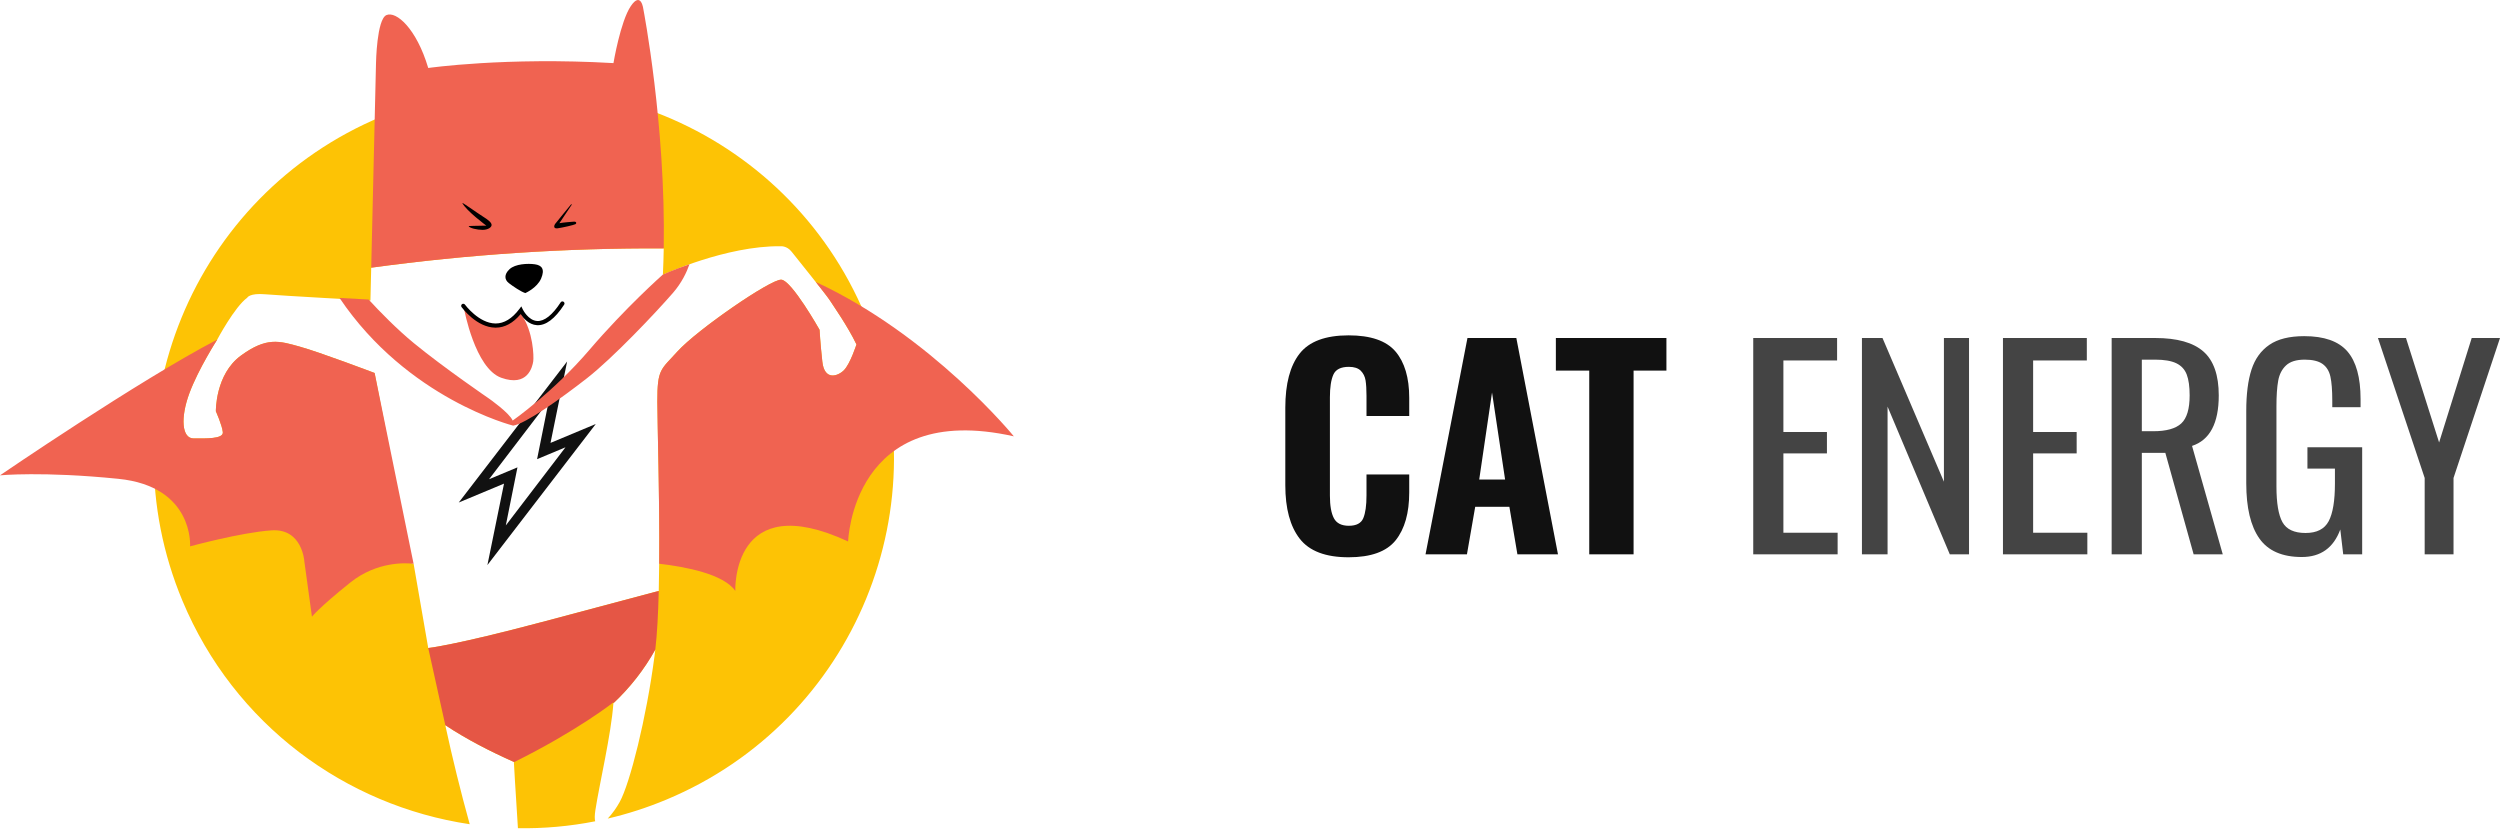
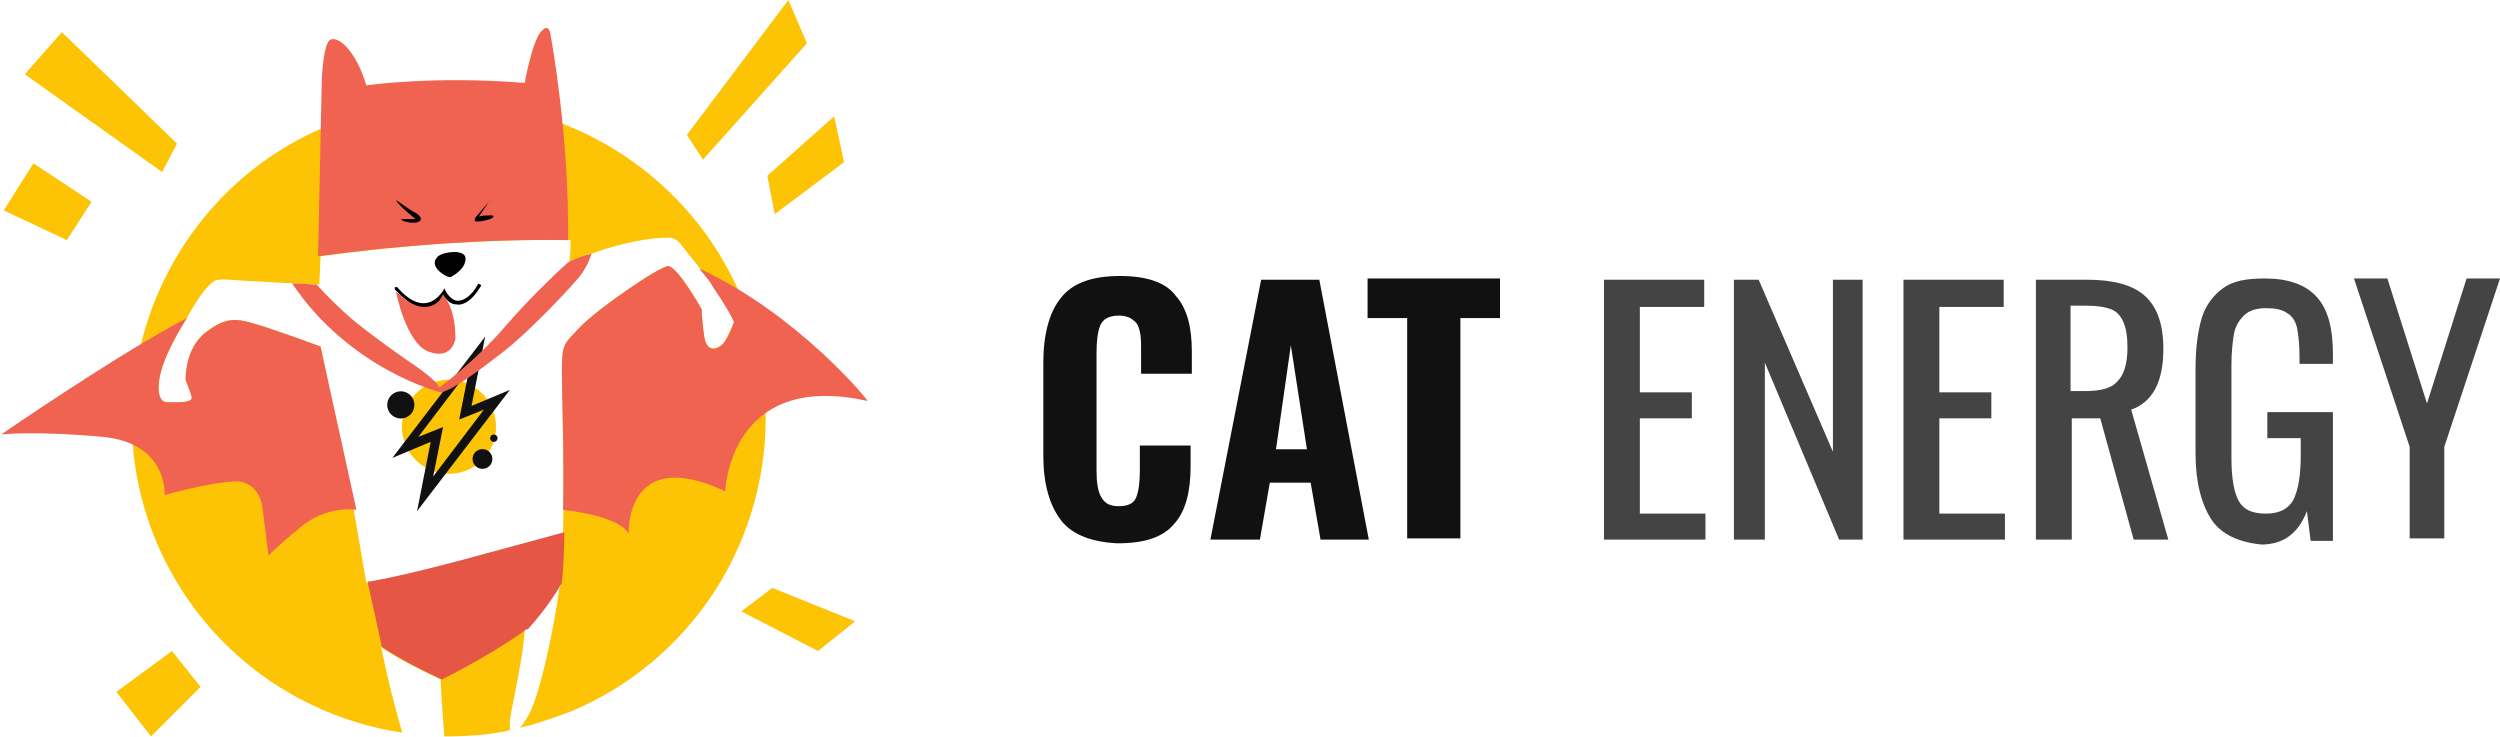
- <svg xmlns="http://www.w3.org/2000/svg" height="76.094" width="229.685">
-   <defs>
-     <clipPath id="a" clipPathUnits="userSpaceOnUse">
-       <path d="M0 57.07h172.264V0H0z" />
-     </clipPath>
-   </defs>
-   <g clip-path="url(#a)" transform="matrix(1.33333 0 0 -1.33333 0 76.094)">
-     <path d="M58.153 31.562c-.432-.432-1.344-.72-1.488.576-.143 1.295-.192 2.207-.192 2.207s-1.92 3.406-2.638 3.454c-.72.048-5.806-3.454-7.15-4.942-1.16-1.283-1.391-1.199-1.391-3.454 0-1.706.219-8.132.098-13.05 0 0-2.161-.577-8.111-2.16-5.95-1.584-7.773-1.776-7.773-1.776L28.5 18.223l-.003.001a1.031 1.031 0 01-.04.006h-.001l-.035.005-.05.007-2.558 13.128s-3.791 1.44-5.182 1.823c-1.392.384-2.255.672-4.03-.624-1.776-1.295-1.728-3.838-1.728-3.838s.432-.96.48-1.44c.048-.479-1.2-.43-2.015-.43-.816 0-.912 1.438-.288 3.118.623 1.68 1.919 3.694 1.919 3.694s1.2 2.255 2.063 2.88c0 0 .144.335 1.248.24 1.103-.097 7.245-.433 7.245-.433l.053 2.265a143.65 143.65 0 0020.157 1.33 61.765 61.765 0 00-.058-1.82s4.366 2.015 8.109 1.968c0 0 .43.047.767-.384.336-.432 2.399-2.975 2.639-3.359.24-.384 1.2-1.727 1.823-3.023 0 0-.431-1.343-.863-1.775m1.472 3.77c-5.43 12.992-20.362 19.125-33.355 13.696-12.993-5.427-19.125-20.36-13.697-33.354C16.143 7.127 23.827 1.55 32.366.277a121.472 121.472 0 00-1.684 6.826c1.492-.988 3.075-1.797 4.748-2.544l-.02-.01s.118-2.147.278-4.546a25.353 25.353 0 015.324.476c-.042.157-.043.403.012.76.285 1.853 1.087 5.212 1.243 7.374a15.21 15.21 0 012.887 3.697l-.004-.037-.054-.43c-.552-4.247-1.697-8.776-2.393-10.029a5.756 5.756 0 00-.826-1.148c1.362.318 2.716.753 4.05 1.311C58.92 7.405 65.053 22.338 59.625 35.331" fill="#fdc305" />
-     <path d="M56.21 37.643c.472-.595.883-1.124.982-1.283.241-.384 1.2-1.727 1.824-3.023 0 0-.432-1.343-.864-1.775-.432-.432-1.343-.719-1.487.576-.144 1.296-.192 2.207-.192 2.207s-1.919 3.407-2.639 3.455c-.72.048-5.806-3.455-7.149-4.942-1.16-1.284-1.392-1.2-1.392-3.455 0-1.495.17-6.621.13-11.177 1.8-.208 4.446-.707 5.244-1.874 0 0-.288 7.149 7.773 3.407 0 0 .288 9.74 11.42 7.245 0 0-5.644 6.929-13.65 10.639m-10.475 2.313c.145 8.476-1.4 16.46-1.4 16.46s-.145 1.296-.865.24c-.719-1.055-1.199-3.934-1.199-3.934-7.437.431-12.763-.336-12.763-.336-.816 2.735-2.207 3.934-2.879 3.646-.672-.287-.72-3.31-.72-3.31l-.33-14.096a143.645 143.645 0 0020.156 1.33" fill="#f06351" />
-     <path d="M45.154 12.31c.126 1.061.2 2.475.238 4.042l-8.111-2.159c-5.95-1.583-7.773-1.775-7.773-1.775l1.104-4.99.07-.325c1.492-.987 3.075-1.797 4.748-2.544 4.354 2.155 6.84 4.117 6.84 4.117 0-.021-.002-.042-.003-.062a15.205 15.205 0 012.887 3.696" fill="#e55645" />
-     <path d="M31.86 43.078c-.047.09 1.02-.68 1.404-.92.384-.24.61-.423.61-.591 0-.168-.264-.336-.624-.336s-.912.12-.959.264c0 0 .6.024.935.024h.288s-1.39 1.03-1.655 1.559m7.471-.114s-1.047-1.273-1.086-1.332c-.04-.059-.166-.34.185-.293.35.05 1.11.225 1.217.283.108.06.07.196-.116.175-.205-.02-.682-.048-.985-.106l.841 1.26s.026.118-.057.013m-3.131-6.088s.81.351 1.09 1.007c.278.657.035.912-.442.978-.477.066-1.34.03-1.736-.339-.396-.369-.342-.729-.054-.954.288-.224.845-.602 1.142-.692" />
-     <path d="M35.793 35.625s-.179-.372-.458-.594a1.727 1.727 0 00-1.017-.386c-.638-.033-1.055.17-1.45.445-.204.141-.396.254-.533.442a.949.949 0 01-.356.252s.747-4.097 2.564-4.745c1.817-.647 2.143.75 2.2 1.133.048.326 0 2.081-.82 3.222-.015.303-.03.1-.13.231" fill="#f06351" />
-     <path d="M34.153 34.493h-.016c-1.292.011-2.29 1.36-2.332 1.418a.144.144 0 00.233.17c.01-.014.956-1.29 2.103-1.3h.012c.584 0 1.131.333 1.627.99l.142.188.103-.213c.003-.007.372-.755.987-.794.497-.03 1.053.411 1.616 1.278a.144.144 0 10.241-.157c-.633-.974-1.264-1.447-1.876-1.408-.563.036-.942.495-1.117.764-.519-.622-1.098-.936-1.723-.936" />
-     <path d="M33.698 24.049l4.113 5.385-.803-4.002 1.958.818-4.113-5.385.803 4.002zm7.356 3.807l-3.12-1.304 1.145 5.612-7.469-9.72 3.12 1.303-1.145-5.612z" fill="#111" />
-     <path d="M45.678 38.154s-2.543-2.244-5.062-5.189c-2.52-2.945-5.29-4.874-5.29-4.874-.216.526-1.62 1.508-1.62 1.508s-3.13 2.138-5.181 3.822c-1.18.967-2.346 2.165-3.125 3.01-.292.015-1.065.057-2.005.11 4.69-6.969 11.967-8.8 11.967-8.8.864.14 3.275 1.858 5.074 3.26 1.799 1.403 4.75 4.523 5.938 5.891.6.692.943 1.42 1.135 1.97-1.11-.383-1.831-.708-1.831-.708M25.814 31.37s-3.791 1.44-5.182 1.823c-1.391.385-2.255.673-4.03-.623-1.775-1.296-1.727-3.839-1.727-3.839s.43-.96.48-1.44c.047-.479-1.2-.43-2.016-.43-.816 0-.911 1.438-.288 3.117.624 1.68 1.92 3.695 1.92 3.695C9.549 30.843 0 24.317 0 24.317s2.926.287 8.156-.24c5.23-.528 4.942-4.654 4.942-4.654s3.503.96 5.614 1.103c2.11.144 2.255-2.11 2.255-2.11l.528-3.839s.48.623 2.639 2.351c1.852 1.483 3.867 1.356 4.365 1.295z" fill="#f06351" />
-     <path d="M89.559 19.95c-.663.853-.994 2.082-.994 3.69v5.337c0 1.644.328 2.886.985 3.726.656.84 1.782 1.26 3.377 1.26 1.52 0 2.597-.37 3.23-1.112.63-.742.947-1.807.947-3.193v-1.251H94.16v1.379c0 .442-.022.798-.064 1.068-.044.27-.154.493-.332.672-.178.177-.451.267-.82.267-.551 0-.907-.178-1.066-.534-.16-.356-.24-.877-.24-1.565v-6.772c0-.7.093-1.221.277-1.564.184-.344.527-.516 1.03-.516.516 0 .847.175.994.525.147.35.22.868.22 1.555v1.454h2.945v-1.233c0-1.423-.313-2.525-.938-3.304-.626-.78-1.706-1.168-3.24-1.168-1.582 0-2.704.426-3.367 1.279m14.151 4.076l-.901 6-.883-6zm-2.594 9.754h3.368l2.87-14.907h-2.796l-.553 3.276h-2.355l-.57-3.276h-2.853zm8.392-2.245h-2.3v2.245h7.618v-2.245h-2.263V18.873h-3.055z" fill="#111" />
-     <path d="M120.808 33.78h5.778v-1.546h-3.7v-4.932h3V25.83h-3v-5.466h3.737v-1.491h-5.815zm7.49 0h1.417l4.232-9.901v9.9h1.73V18.874h-1.325l-4.288 10.178V18.873h-1.766zm9.717 0h5.779v-1.546h-3.7v-4.932h3V25.83h-3v-5.466h3.736v-1.491h-5.815zm10.361-6.423c.896 0 1.537.178 1.923.534.386.356.58 1 .58 1.932 0 .614-.068 1.095-.203 1.445-.135.35-.375.608-.717.773-.344.165-.829.248-1.454.248h-.921v-4.932zm-2.871 6.423h3c1.509 0 2.616-.31 3.322-.93.705-.62 1.058-1.628 1.058-3.027 0-1.914-.613-3.073-1.841-3.478l2.117-7.472h-2.007l-1.95 6.993h-1.62v-6.993h-2.079zm10.177-13.812c-.6.853-.902 2.12-.902 3.8v4.987c0 1.153.12 2.102.36 2.844s.65 1.312 1.232 1.711c.582.4 1.384.598 2.402.598 1.374 0 2.365-.349 2.972-1.048.608-.7.911-1.798.911-3.295v-.552h-1.95v.46c0 .711-.044 1.261-.129 1.647-.086.387-.267.678-.543.874-.276.196-.685.295-1.224.295-.577 0-1.006-.132-1.288-.396-.282-.263-.464-.616-.543-1.058-.08-.44-.12-1.03-.12-1.767v-5.52c0-1.142.138-1.96.414-2.458.277-.497.807-.745 1.592-.745.773 0 1.304.27 1.592.81.288.54.432 1.405.432 2.594v1.031h-1.895v1.472h3.772v-7.379h-1.306l-.202 1.711c-.466-1.263-1.35-1.895-2.65-1.895-1.35 0-2.325.425-2.927 1.28m11.392 4.167l-3.22 9.644h1.932l2.282-7.196 2.246 7.196h1.95l-3.202-9.644v-5.263h-1.988z" fill="#444" />
-   </g>
+ <svg xmlns="http://www.w3.org/2000/svg" id="Layer_1" viewBox="0 0 202 59.5">
+   <style>.st0{fill:#fdc305}.st1{fill:#f06351}.st3{fill:#111}</style>
+   <path class="st0" d="M59.9 24C54.4 11 39.4 4.8 26.4 10.2S7.2 30.7 12.6 43.7c3.6 8.6 11.3 14.2 19.9 15.5-.6-2.1-1.2-4.4-1.7-6.9 1.5 1 3.1 1.8 4.8 2.6 0 0 .1 2.2.3 4.6 1.8 0 3.6-.1 5.3-.5v-.8c.3-1.9 1.1-5.2 1.2-7.4 1.1-1.1 2.1-2.3 2.9-3.7 0 .1 0 .3-.1.4-.6 4.3-1.7 8.8-2.4 10.1-.2.4-.5.9-.8 1.2 1.4-.3 2.7-.8 4.1-1.3C59.2 52 65.3 37 59.9 24zm-1.5 3.8c-.4.4-1.3.7-1.5-.6s-.2-2.2-.2-2.2-1.9-3.4-2.7-3.5c-.7 0-5.8 3.5-7.2 5-1.2 1.3-1.4 1.2-1.4 3.5 0 1.7.2 8.2.1 13.1 0 0-2.2.6-8.1 2.2-6 1.6-7.8 1.8-7.8 1.8l-1-5.8L25.9 28s-3.8-1.4-5.2-1.8c-1.4-.4-2.3-.7-4 .6-1.8 1.3-1.7 3.9-1.7 3.9s.4 1 .5 1.4c0 .5-1.2.4-2 .4s-.9-1.4-.3-3.1c.6-1.7 1.9-3.7 1.9-3.7s1.2-2.3 2.1-2.9c0 0 .1-.3 1.3-.2 1.1.1 7.3.4 7.3.4l.1-2.3c6.7-.9 13.5-1.4 20.2-1.3 0 .6 0 1.2-.1 1.8 0 0 4.4-2 8.1-2 0 0 .4 0 .8.4.3.4 2.4 3 2.7 3.4.2.4 1.2 1.7 1.8 3-.1 0-.6 1.3-1 1.8z" />
+   <path class="st1" d="M56.5 21.7c.5.6.9 1.1 1 1.3.2.4 1.2 1.7 1.8 3 0 0-.4 1.3-.9 1.8s-1.3.7-1.5-.6-.2-2.2-.2-2.2-1.9-3.4-2.7-3.5c-.7 0-5.8 3.5-7.2 5-1.2 1.3-1.4 1.2-1.4 3.5 0 1.5.2 6.6.1 11.2 1.8.2 4.5.7 5.3 1.9 0 0-.3-7.2 7.8-3.4 0 0 .3-9.8 11.5-7.3.1 0-5.6-7-13.6-10.7zm-10.6-2.3c.1-8.5-1.4-16.5-1.4-16.5s-.1-1.3-.9-.2c-.7 1.1-1.2 4-1.2 4-7.4-.6-12.8.2-12.8.2-.8-2.7-2.2-4-2.9-3.7-.6.3-.7 3.3-.7 3.3l-.3 14.2c6.7-.9 13.5-1.4 20.2-1.3z" />
+   <path d="M45.4 47.1c.1-1.1.2-2.5.2-4.1 0 0-2.2.6-8.1 2.2-6 1.6-7.8 1.8-7.8 1.8l1.1 5c0 .1 0 .2.1.3 1.5 1 3.1 1.8 4.8 2.6 4.4-2.2 6.9-4.1 6.9-4.1v.1c1-1.1 2-2.4 2.8-3.8z" fill="#e55645" />
+   <path d="M32 16.2c0-.1 1 .7 1.4.9.4.2.6.4.6.6 0 .2-.3.3-.6.3s-.9-.1-1-.3h1.2c.1.1-1.3-1-1.6-1.5zm7.5.1l-1.1 1.3c0 .1-.2.3.2.3s1.1-.2 1.2-.3c.1-.1.1-.2-.1-.2s-.7 0-1 .1l.8-1.2c.1 0 .1-.1 0 0zm-3.1 6.1s.8-.4 1.1-1c.3-.7 0-.9-.4-1s-1.3 0-1.7.3c-.4.4-.3.7-.1 1 .2.3.8.7 1.1.7z" />
+   <path class="st1" d="M35.9 23.7s-.2.4-.5.6c-.2.2-.6.4-1 .4-.6 0-1.1-.2-1.5-.4-.2-.1-.4-.3-.5-.4-.2-.2-.4-.3-.4-.3s.8 4.1 2.6 4.8c1.8.7 2.2-.8 2.2-1.1 0-.3 0-2.1-.8-3.2.1-.5 0-.3-.1-.4z" />
+   <path d="M34.3 24.8c-1.3 0-2.3-1.4-2.4-1.4v-.2h.2s1 1.3 2.1 1.3c.6 0 1.1-.3 1.6-1l.1-.2.1.2s.4.8 1 .8c.5 0 1.1-.4 1.6-1.3 0-.1.1-.1.2 0 .1 0 .1.1 0 .2-.6 1-1.3 1.5-1.9 1.4-.6 0-.9-.5-1.1-.8-.3.7-.9 1-1.5 1z" />
+   <circle transform="rotate(-22.676 36.253 34.547)" class="st0" cx="36.3" cy="34.5" r="3.8" />
+   <path class="st3" d="M41.2 31.5l-3.1 1.3 1.1-5.6-7.5 9.8 3.1-1.3-1.1 5.6 7.5-9.8zm-7.4 3.8l4.1-5.4-.8 4 2-.8-4.1 5.4.8-4-2 .8z" />
+   <circle transform="rotate(-22.676 32.435 32.742)" class="st3" cx="32.4" cy="32.7" r="1.1" />
+   <circle transform="rotate(-22.676 38.956 37.134)" class="st3" cx="39" cy="37.1" r=".8" />
+   <circle transform="rotate(-22.676 39.92 35.398)" class="st3" cx="39.9" cy="35.4" r=".3" />
+   <path class="st1" d="M45.9 21.2s-2.6 2.3-5.1 5.2-5.3 4.9-5.3 4.9c-.2-.5-1.6-1.5-1.6-1.5s-3.1-2.1-5.2-3.8c-1.2-1-2.4-2.2-3.1-3-.3 0-1.1-.1-2-.1 4.7 7 12 8.8 12 8.8.9-.1 3.3-1.9 5.1-3.3 1.8-1.4 4.8-4.5 6-5.9.6-.7.9-1.4 1.1-2-1.2.3-1.9.7-1.9.7z" />
+   <path class="st0" d="M65.2 3.5l-8.4 9.4-1.3-2L63.7 0zm-2.6 13.8l5.6-4.2-.8-3.7-5.4 4.8zm-2.7 32.1l6.2 3.2 3-2.4-6.7-2.7zM2 6l3-3.4 9.3 9-1.2 2.3zm5.4 10.3l-4.7-3.1L.3 17l5.1 2.4zm6.5 36.3l-4.5 3.3 2.8 3.6 4-4z" />
+   <path class="st1" d="M25.9 28s-3.8-1.4-5.2-1.8c-1.4-.4-2.3-.7-4 .6-1.8 1.3-1.7 3.9-1.7 3.9s.4 1 .5 1.4c0 .5-1.2.4-2 .4s-.9-1.4-.3-3.1c.6-1.7 1.9-3.7 1.9-3.7-5.4 2.8-15 9.4-15 9.4s2.9-.3 8.2.2c5.3.5 5 4.7 5 4.7s3.5-1 5.6-1.1c2.1-.1 2.3 2.1 2.3 2.1l.5 3.9s.5-.6 2.7-2.4c1.9-1.5 3.9-1.4 4.4-1.3L25.9 28z" />
+   <path class="st3" d="M85.7 42c-.9-1.2-1.4-2.9-1.4-5.2v-7.5c0-2.3.5-4.1 1.4-5.2.9-1.2 2.5-1.8 4.8-1.8 2.1 0 3.7.5 4.5 1.6.9 1 1.3 2.5 1.3 4.5v1.8h-4.1v-1.9c0-.6 0-1.1-.1-1.5-.1-.4-.2-.7-.5-.9-.2-.2-.6-.4-1.2-.4-.8 0-1.3.3-1.5.8-.2.5-.3 1.2-.3 2.2V38c0 1 .1 1.7.4 2.2.3.5.7.7 1.4.7s1.2-.2 1.4-.7c.2-.5.3-1.2.3-2.2v-2h4.1v1.7c0 2-.4 3.6-1.3 4.6-.9 1.1-2.4 1.6-4.6 1.6-2.1-.1-3.7-.7-4.6-1.9zm16.2-19.4h4.7l4 21h-3.9l-.8-4.6h-3.3l-.8 4.6h-4l4.1-21zm3.7 13.7l-1.3-8.4-1.2 8.4h2.5zm8.1-10.6h-3.2v-3.2h10.7v3.2H118v17.8h-4.3V25.7z" />
+   <path d="M129.6 22.6h8.1v2.2h-5.2v6.9h4.2v2.1h-4.2v7.7h5.3v2.1h-8.2v-21zm10.5 0h2l6 13.9V22.6h2.4v21h-1.9l-6-14.3v14.3h-2.5v-21zm13.7 0h8.1v2.2h-5.2v6.9h4.2v2.1h-4.2v7.7h5.3v2.1h-8.2v-21zm10.6 0h4.2c2.1 0 3.7.4 4.7 1.3s1.5 2.3 1.5 4.3c0 2.7-.9 4.3-2.6 4.9l3 10.5h-2.8l-2.7-9.8h-2.3v9.8h-2.9v-21zm4 9c1.3 0 2.2-.2 2.7-.8.5-.5.8-1.4.8-2.7 0-.9-.1-1.5-.3-2-.2-.5-.5-.9-1-1.1-.5-.2-1.2-.3-2-.3h-1.3v6.9h1.1zM178.7 42c-.8-1.2-1.3-3-1.3-5.3v-7c0-1.6.2-3 .5-4s.9-1.8 1.7-2.4c.8-.6 1.9-.8 3.4-.8 1.9 0 3.3.5 4.2 1.5.9 1 1.3 2.5 1.3 4.6v.8h-2.7v-.6c0-1-.1-1.8-.2-2.3-.1-.5-.4-1-.8-1.2-.4-.3-1-.4-1.7-.4-.8 0-1.4.2-1.8.6-.4.4-.7.9-.8 1.5-.1.6-.2 1.4-.2 2.5V37c0 1.6.2 2.8.6 3.5.4.7 1.1 1 2.2 1s1.8-.4 2.2-1.1c.4-.8.6-2 .6-3.6v-1.4h-2.7v-2.1h5.3v10.4h-1.8l-.3-2.4c-.7 1.8-1.9 2.7-3.7 2.7-1.8-.2-3.2-.8-4-2zm16-5.9l-4.5-13.6h2.7l3.2 10.1 3.2-10.1h2.7l-4.5 13.6v7.4h-2.8v-7.4z" fill="#444" />
</svg>
